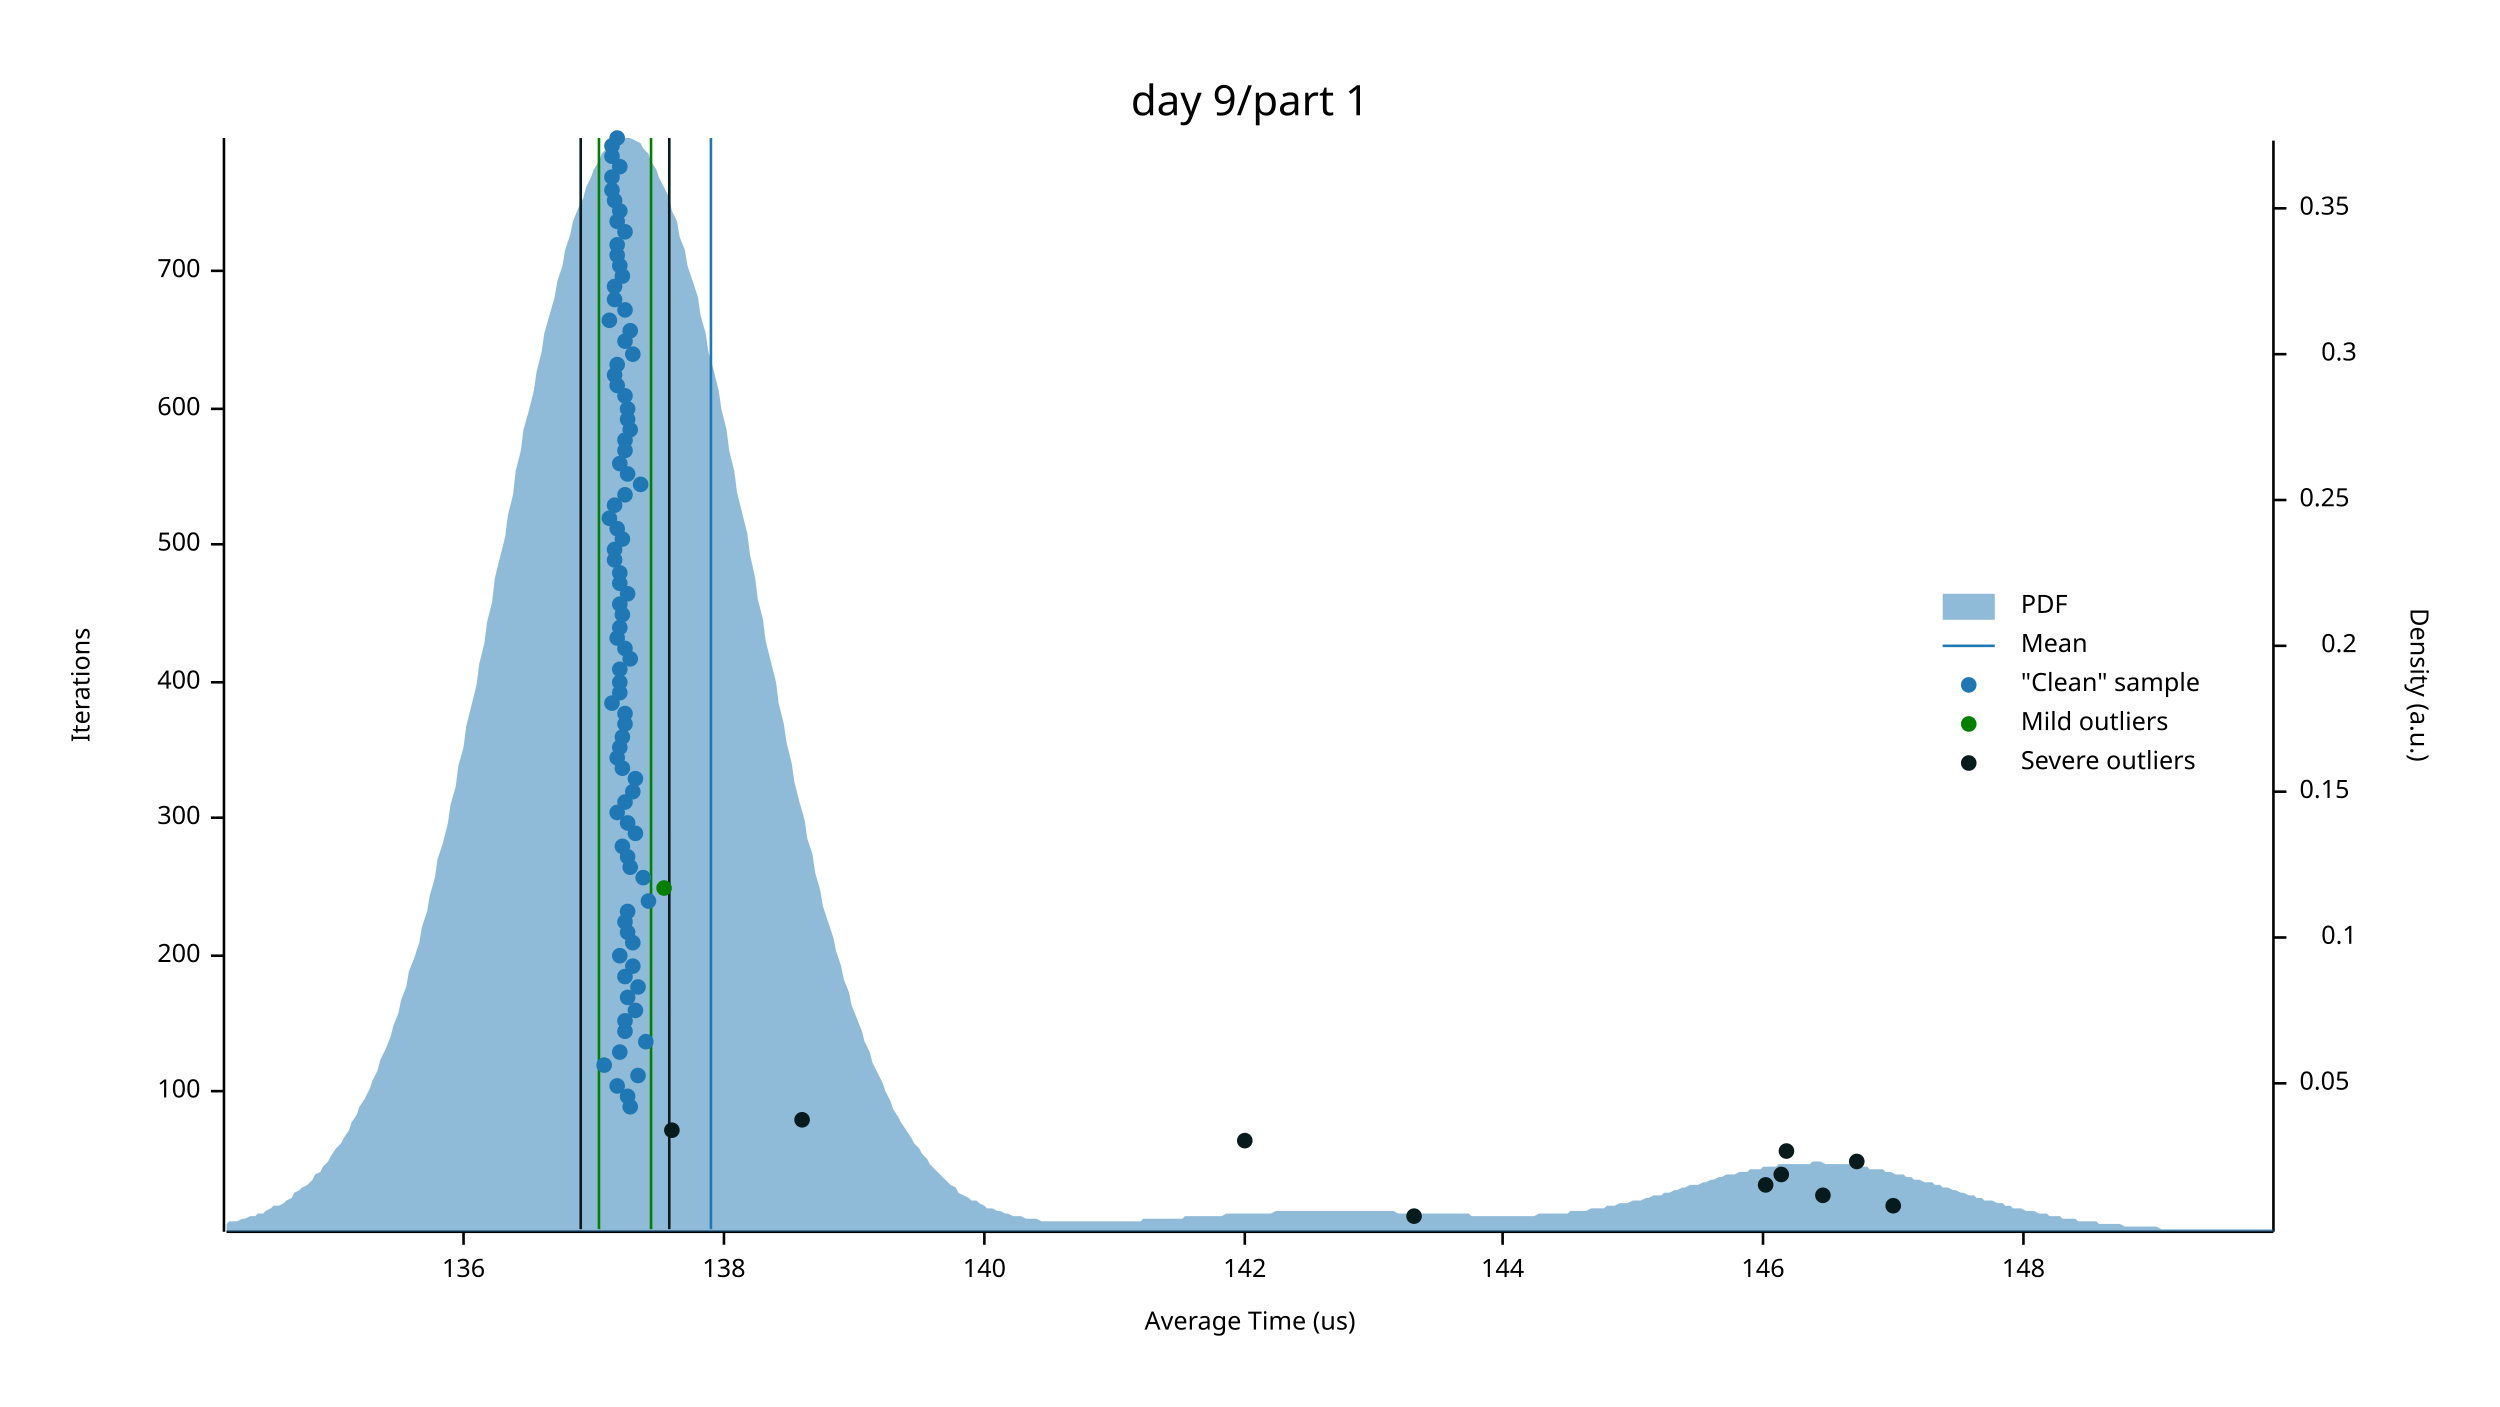
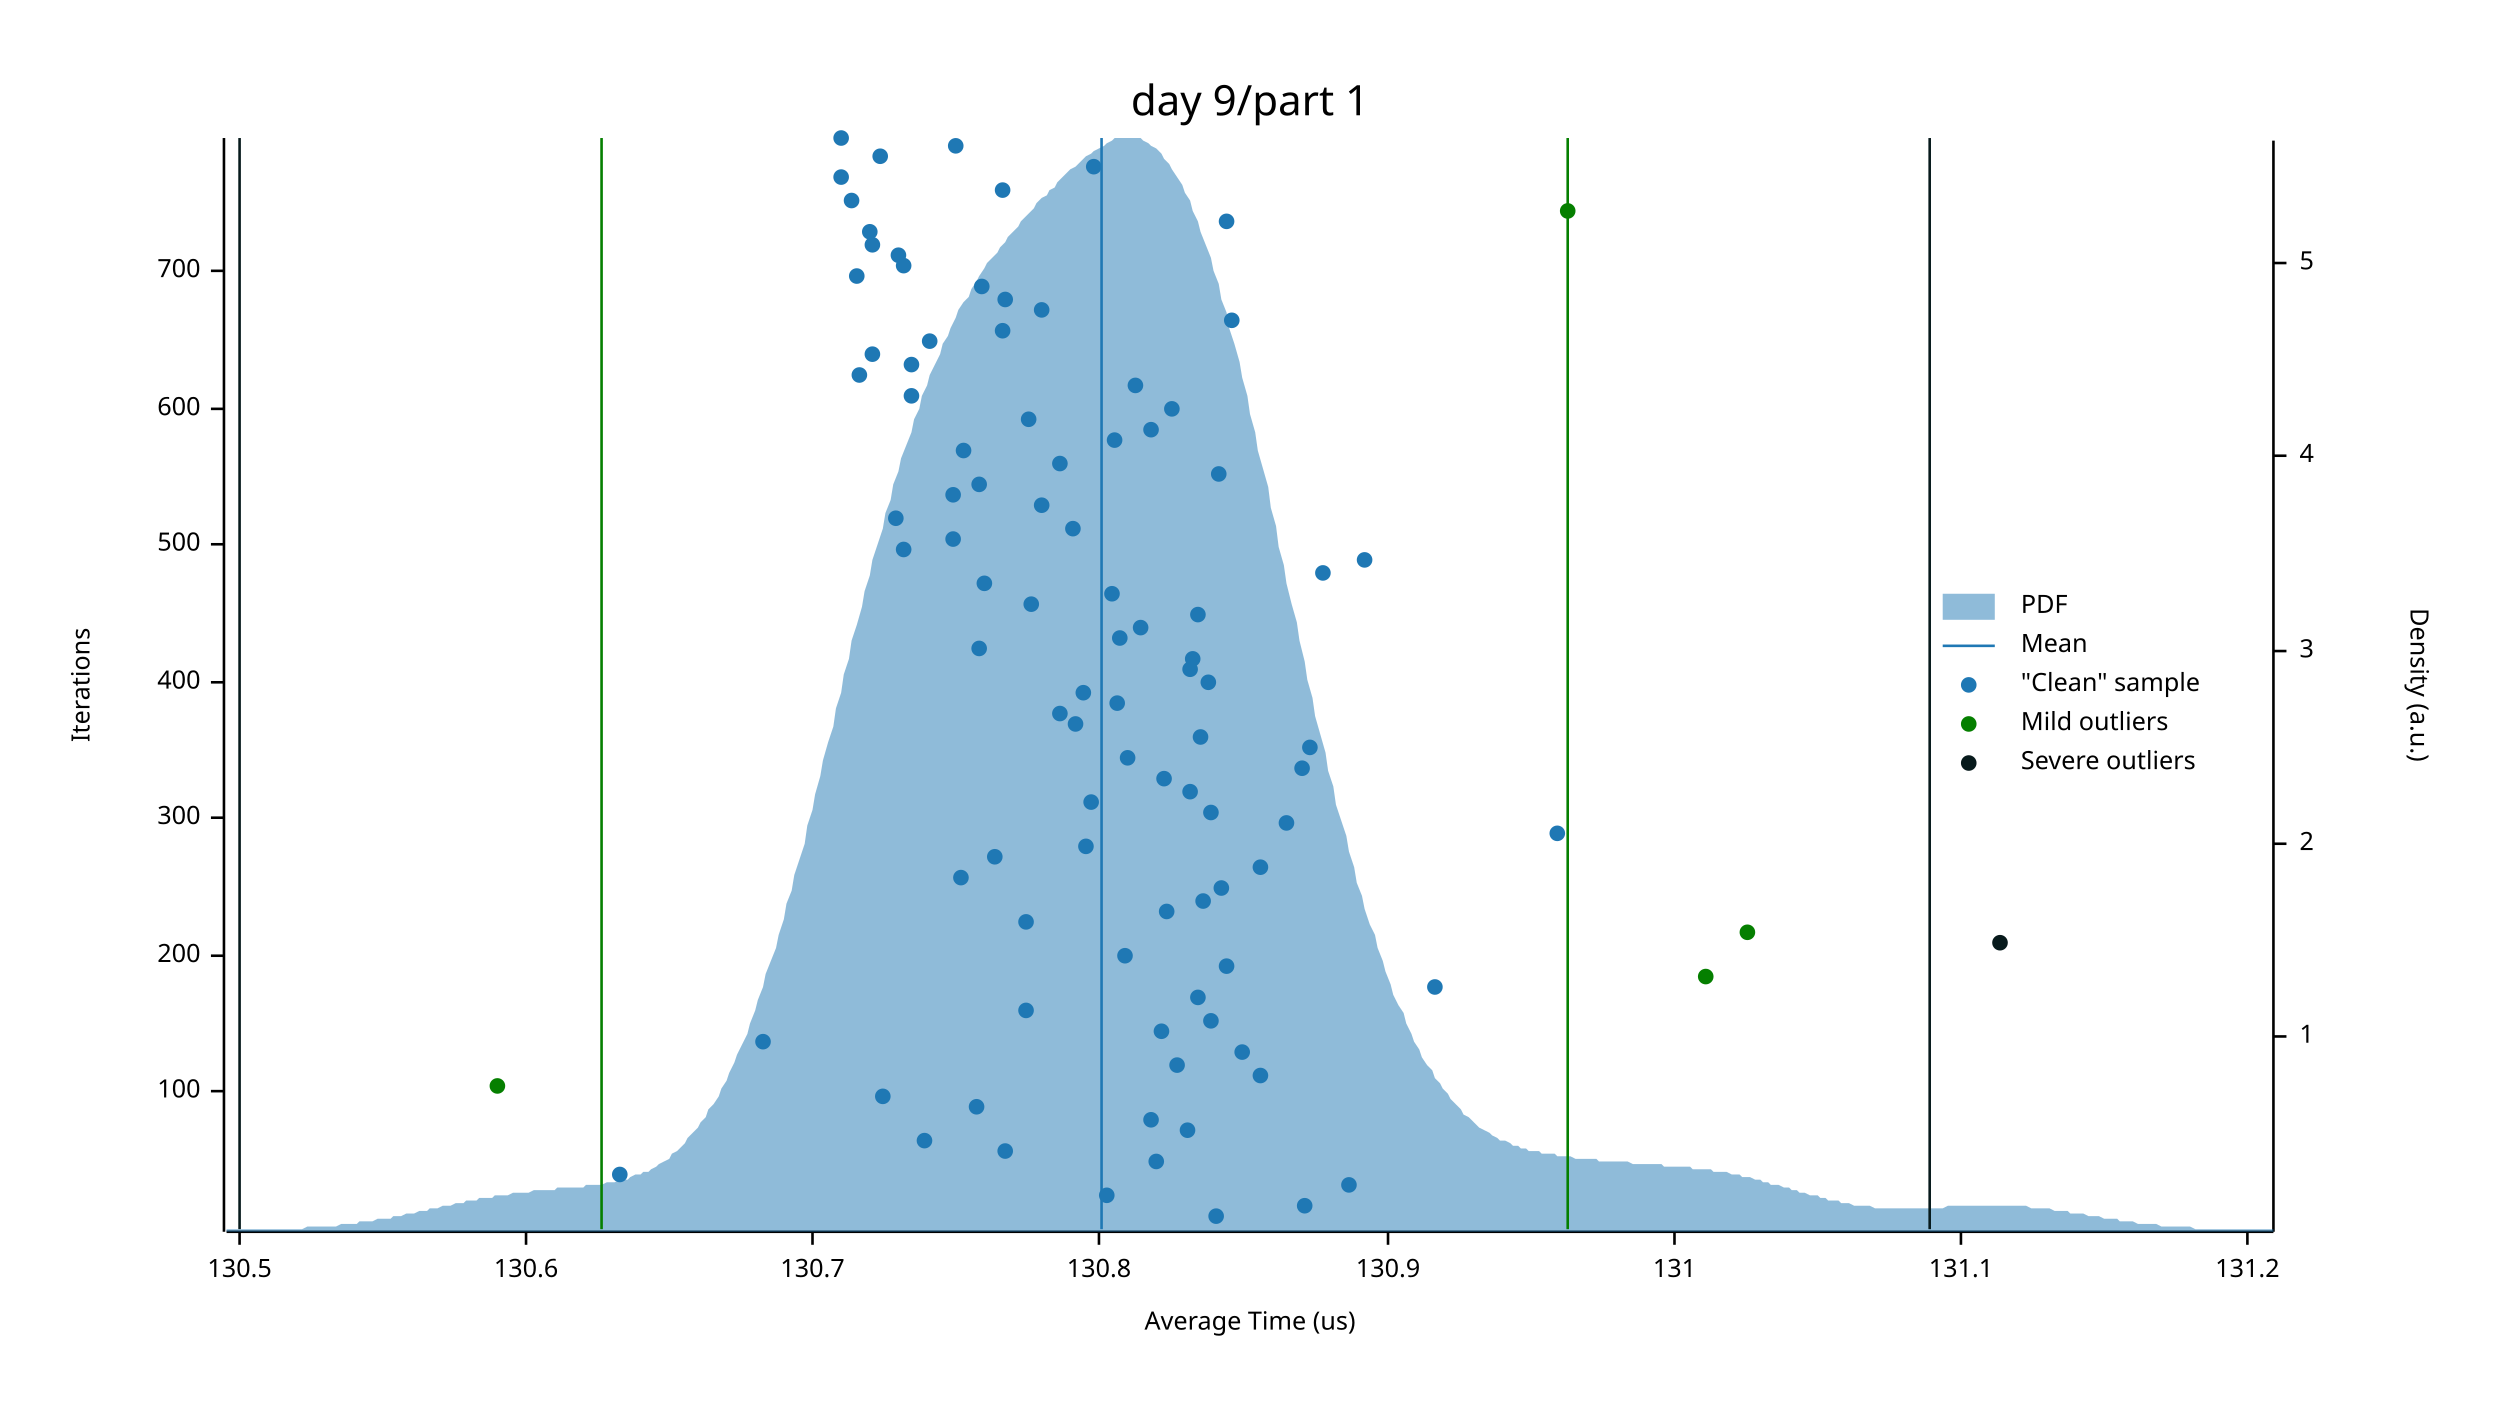
<svg xmlns="http://www.w3.org/2000/svg" width="960" height="540" viewBox="0 0 960 540">
  <text x="480" y="32" dy="0.76em" text-anchor="middle" font-family="sans-serif" font-size="16.129" opacity="1" fill="#000000">
day 9/part 1
</text>
  <text x="27" y="263" dy="0.76em" text-anchor="middle" font-family="sans-serif" font-size="9.677" opacity="1" fill="#000000" transform="rotate(270, 27, 263)">
Iterations
</text>
  <text x="480" y="513" dy="-0.5ex" text-anchor="middle" font-family="sans-serif" font-size="9.677" opacity="1" fill="#000000">
Average Time (us)
</text>
  <polyline fill="none" opacity="1" stroke="#000000" stroke-width="1" points="86,53 86,473 " />
  <text x="77" y="419" dy="0.5ex" text-anchor="end" font-family="sans-serif" font-size="9.677" opacity="1" fill="#000000">
100
</text>
  <polyline fill="none" opacity="1" stroke="#000000" stroke-width="1" points="81,419 86,419 " />
  <text x="77" y="367" dy="0.5ex" text-anchor="end" font-family="sans-serif" font-size="9.677" opacity="1" fill="#000000">
200
</text>
  <polyline fill="none" opacity="1" stroke="#000000" stroke-width="1" points="81,367 86,367 " />
  <text x="77" y="314" dy="0.5ex" text-anchor="end" font-family="sans-serif" font-size="9.677" opacity="1" fill="#000000">
300
</text>
  <polyline fill="none" opacity="1" stroke="#000000" stroke-width="1" points="81,314 86,314 " />
  <text x="77" y="262" dy="0.5ex" text-anchor="end" font-family="sans-serif" font-size="9.677" opacity="1" fill="#000000">
400
</text>
  <polyline fill="none" opacity="1" stroke="#000000" stroke-width="1" points="81,262 86,262 " />
  <text x="77" y="209" dy="0.5ex" text-anchor="end" font-family="sans-serif" font-size="9.677" opacity="1" fill="#000000">
500
</text>
  <polyline fill="none" opacity="1" stroke="#000000" stroke-width="1" points="81,209 86,209 " />
  <text x="77" y="157" dy="0.5ex" text-anchor="end" font-family="sans-serif" font-size="9.677" opacity="1" fill="#000000">
600
</text>
  <polyline fill="none" opacity="1" stroke="#000000" stroke-width="1" points="81,157 86,157 " />
  <text x="77" y="104" dy="0.5ex" text-anchor="end" font-family="sans-serif" font-size="9.677" opacity="1" fill="#000000">
700
</text>
  <polyline fill="none" opacity="1" stroke="#000000" stroke-width="1" points="81,104 86,104 " />
  <polyline fill="none" opacity="1" stroke="#000000" stroke-width="1" points="87,473 873,473 " />
-   <text x="178" y="483" dy="0.76em" text-anchor="middle" font-family="sans-serif" font-size="9.677" opacity="1" fill="#000000">
- 136
- </text>
-   <polyline fill="none" opacity="1" stroke="#000000" stroke-width="1" points="178,473 178,478 " />
-   <text x="278" y="483" dy="0.76em" text-anchor="middle" font-family="sans-serif" font-size="9.677" opacity="1" fill="#000000">
- 138
- </text>
-   <polyline fill="none" opacity="1" stroke="#000000" stroke-width="1" points="278,473 278,478 " />
-   <text x="378" y="483" dy="0.76em" text-anchor="middle" font-family="sans-serif" font-size="9.677" opacity="1" fill="#000000">
- 140
- </text>
-   <polyline fill="none" opacity="1" stroke="#000000" stroke-width="1" points="378,473 378,478 " />
-   <text x="478" y="483" dy="0.76em" text-anchor="middle" font-family="sans-serif" font-size="9.677" opacity="1" fill="#000000">
- 142
- </text>
-   <polyline fill="none" opacity="1" stroke="#000000" stroke-width="1" points="478,473 478,478 " />
-   <text x="577" y="483" dy="0.76em" text-anchor="middle" font-family="sans-serif" font-size="9.677" opacity="1" fill="#000000">
- 144
- </text>
-   <polyline fill="none" opacity="1" stroke="#000000" stroke-width="1" points="577,473 577,478 " />
-   <text x="677" y="483" dy="0.76em" text-anchor="middle" font-family="sans-serif" font-size="9.677" opacity="1" fill="#000000">
- 146
- </text>
-   <polyline fill="none" opacity="1" stroke="#000000" stroke-width="1" points="677,473 677,478 " />
-   <text x="777" y="483" dy="0.76em" text-anchor="middle" font-family="sans-serif" font-size="9.677" opacity="1" fill="#000000">
- 148
- </text>
-   <polyline fill="none" opacity="1" stroke="#000000" stroke-width="1" points="777,473 777,478 " />
+   <text x="92" y="483" dy="0.76em" text-anchor="middle" font-family="sans-serif" font-size="9.677" opacity="1" fill="#000000">
+ 130.5
+ </text>
+   <polyline fill="none" opacity="1" stroke="#000000" stroke-width="1" points="92,473 92,478 " />
+   <text x="202" y="483" dy="0.76em" text-anchor="middle" font-family="sans-serif" font-size="9.677" opacity="1" fill="#000000">
+ 130.6
+ </text>
+   <polyline fill="none" opacity="1" stroke="#000000" stroke-width="1" points="202,473 202,478 " />
+   <text x="312" y="483" dy="0.76em" text-anchor="middle" font-family="sans-serif" font-size="9.677" opacity="1" fill="#000000">
+ 130.7
+ </text>
+   <polyline fill="none" opacity="1" stroke="#000000" stroke-width="1" points="312,473 312,478 " />
+   <text x="422" y="483" dy="0.76em" text-anchor="middle" font-family="sans-serif" font-size="9.677" opacity="1" fill="#000000">
+ 130.8
+ </text>
+   <polyline fill="none" opacity="1" stroke="#000000" stroke-width="1" points="422,473 422,478 " />
+   <text x="533" y="483" dy="0.76em" text-anchor="middle" font-family="sans-serif" font-size="9.677" opacity="1" fill="#000000">
+ 130.9
+ </text>
+   <polyline fill="none" opacity="1" stroke="#000000" stroke-width="1" points="533,473 533,478 " />
+   <text x="643" y="483" dy="0.76em" text-anchor="middle" font-family="sans-serif" font-size="9.677" opacity="1" fill="#000000">
+ 131
+ </text>
+   <polyline fill="none" opacity="1" stroke="#000000" stroke-width="1" points="643,473 643,478 " />
+   <text x="753" y="483" dy="0.76em" text-anchor="middle" font-family="sans-serif" font-size="9.677" opacity="1" fill="#000000">
+ 131.1
+ </text>
+   <polyline fill="none" opacity="1" stroke="#000000" stroke-width="1" points="753,473 753,478 " />
+   <text x="863" y="483" dy="0.76em" text-anchor="middle" font-family="sans-serif" font-size="9.677" opacity="1" fill="#000000">
+ 131.2
+ </text>
+   <polyline fill="none" opacity="1" stroke="#000000" stroke-width="1" points="863,473 863,478 " />
  <text x="933" y="263" dy="0.76em" text-anchor="middle" font-family="sans-serif" font-size="9.677" opacity="1" fill="#000000" transform="rotate(90, 933, 263)">
Density (a.u.)
</text>
  <polyline fill="none" opacity="1" stroke="#000000" stroke-width="1" points="873,54 873,473 " />
-   <text x="883" y="416" dy="0.5ex" text-anchor="start" font-family="sans-serif" font-size="9.677" opacity="1" fill="#000000">
- 0.05
- </text>
-   <polyline fill="none" opacity="1" stroke="#000000" stroke-width="1" points="873,416 878,416 " />
-   <text x="905" y="360" dy="0.5ex" text-anchor="end" font-family="sans-serif" font-size="9.677" opacity="1" fill="#000000">
- 0.1
- </text>
-   <polyline fill="none" opacity="1" stroke="#000000" stroke-width="1" points="873,360 878,360 " />
-   <text x="883" y="304" dy="0.5ex" text-anchor="start" font-family="sans-serif" font-size="9.677" opacity="1" fill="#000000">
- 0.15
- </text>
-   <polyline fill="none" opacity="1" stroke="#000000" stroke-width="1" points="873,304 878,304 " />
-   <text x="905" y="248" dy="0.5ex" text-anchor="end" font-family="sans-serif" font-size="9.677" opacity="1" fill="#000000">
- 0.2
- </text>
-   <polyline fill="none" opacity="1" stroke="#000000" stroke-width="1" points="873,248 878,248 " />
-   <text x="883" y="192" dy="0.5ex" text-anchor="start" font-family="sans-serif" font-size="9.677" opacity="1" fill="#000000">
- 0.25
- </text>
-   <polyline fill="none" opacity="1" stroke="#000000" stroke-width="1" points="873,192 878,192 " />
-   <text x="905" y="136" dy="0.5ex" text-anchor="end" font-family="sans-serif" font-size="9.677" opacity="1" fill="#000000">
- 0.3
- </text>
-   <polyline fill="none" opacity="1" stroke="#000000" stroke-width="1" points="873,136 878,136 " />
-   <text x="883" y="80" dy="0.5ex" text-anchor="start" font-family="sans-serif" font-size="9.677" opacity="1" fill="#000000">
- 0.35
- </text>
-   <polyline fill="none" opacity="1" stroke="#000000" stroke-width="1" points="873,80 878,80 " />
-   <polygon opacity="0.5" fill="#1F78B4" points="87,470 88,469 90,469 91,469 93,468 94,468 96,467 98,467 99,466 101,466 102,465 104,464 105,463 107,463 109,462 110,461 112,460 113,458 115,457 116,456 118,455 120,453 121,451 123,450 124,448 126,446 127,444 129,441 131,439 132,437 134,434 135,431 137,428 138,425 140,422 142,418 143,415 145,411 146,407 148,403 150,398 151,394 153,389 154,384 156,379 157,373 159,368 161,362 162,356 164,350 165,344 167,337 168,330 170,324 172,316 173,309 175,302 176,294 178,287 179,279 181,271 183,263 184,255 186,247 187,239 189,231 190,222 192,214 194,206 195,198 197,190 198,181 200,173 201,165 203,158 205,150 206,143 208,135 209,128 211,121 213,114 214,108 216,102 217,96 219,90 220,85 222,80 224,76 225,72 227,68 228,65 230,62 231,59 233,57 235,55 236,54 238,53 239,53 241,53 242,53 244,54 246,55 247,57 249,59 250,62 252,65 253,68 255,72 257,76 258,81 260,85 261,91 263,96 264,102 266,108 268,114 269,121 271,128 272,135 274,142 276,150 277,157 279,165 280,173 282,181 283,189 285,197 287,205 288,213 290,222 291,230 293,238 294,246 296,254 298,262 299,270 301,278 302,285 304,293 305,300 307,308 309,315 310,322 312,328 313,335 315,342 316,348 318,354 320,360 321,365 323,371 324,376 326,381 327,386 329,391 331,396 332,400 334,404 335,408 337,412 339,416 340,419 342,423 343,426 345,429 346,431 348,434 350,437 351,439 353,441 354,443 356,445 357,447 359,449 361,451 362,452 364,454 365,455 367,456 368,458 370,459 372,460 373,461 375,461 376,462 378,463 379,464 381,464 383,465 384,465 386,466 387,466 389,467 391,467 392,467 394,468 395,468 397,468 398,468 400,469 402,469 403,469 405,469 406,469 408,469 409,469 411,469 413,469 414,469 416,469 417,469 419,469 420,469 422,469 424,469 425,469 427,469 428,469 430,469 431,469 433,469 435,469 436,469 438,469 439,468 441,468 442,468 444,468 446,468 447,468 449,468 450,468 452,468 454,468 455,467 457,467 458,467 460,467 461,467 463,467 465,467 466,467 468,467 469,467 471,466 472,466 474,466 476,466 477,466 479,466 480,466 482,466 483,466 485,466 487,466 488,466 490,465 491,465 493,465 494,465 496,465 498,465 499,465 501,465 502,465 504,465 505,465 507,465 509,465 510,465 512,465 513,465 515,465 517,465 518,465 520,465 521,465 523,465 524,465 526,465 528,465 529,465 531,465 532,465 534,465 535,465 537,466 539,466 540,466 542,466 543,466 545,466 546,466 548,466 550,466 551,466 553,466 554,466 556,466 557,466 559,466 561,466 562,466 564,466 565,467 567,467 568,467 570,467 572,467 573,467 575,467 576,467 578,467 580,467 581,467 583,467 584,467 586,467 587,467 589,467 591,466 592,466 594,466 595,466 597,466 598,466 600,466 602,466 603,465 605,465 606,465 608,465 609,465 611,464 613,464 614,464 616,464 617,463 619,463 620,463 622,462 624,462 625,462 627,461 628,461 630,461 632,460 633,460 635,459 636,459 638,459 639,458 641,458 643,457 644,457 646,456 647,456 649,455 650,455 652,455 654,454 655,454 657,453 658,453 660,452 661,452 663,451 665,451 666,451 668,450 669,450 671,450 672,449 674,449 676,449 677,448 679,448 680,448 682,448 683,447 685,447 687,447 688,447 690,447 691,447 693,447 695,447 696,446 698,446 699,446 701,447 702,447 704,447 706,447 707,447 709,447 710,447 712,447 713,448 715,448 717,448 718,449 720,449 721,449 723,449 724,450 726,450 728,451 729,451 731,451 732,452 734,452 735,453 737,453 739,454 740,454 742,454 743,455 745,455 746,456 748,456 750,457 751,457 753,458 754,458 756,459 758,459 759,460 761,460 762,461 764,461 765,461 767,462 769,462 770,463 772,463 773,464 775,464 776,464 778,465 780,465 781,465 783,466 784,466 786,466 787,467 789,467 791,467 792,468 794,468 795,468 797,468 798,469 800,469 802,469 803,469 805,469 806,470 808,470 809,470 811,470 813,470 814,470 816,471 817,471 819,471 821,471 822,471 824,471 825,471 827,471 828,471 830,472 832,472 833,472 835,472 836,472 838,472 839,472 841,472 843,472 844,472 846,472 847,472 849,472 850,472 852,472 854,472 855,472 857,472 858,472 860,472 861,472 863,472 865,472 866,472 868,472 869,472 871,472 873,472 873,473 87,473 " />
-   <polyline fill="none" opacity="1" stroke="#1F78B4" stroke-width="1" points="273,472 273,53 " />
-   <polyline fill="none" opacity="1" stroke="#057F00" stroke-width="1" points="230,472 230,53 " />
-   <polyline fill="none" opacity="1" stroke="#057F00" stroke-width="1" points="250,472 250,53 " />
-   <polyline fill="none" opacity="1" stroke="#071A1C" stroke-width="1" points="223,472 223,53 " />
-   <polyline fill="none" opacity="1" stroke="#071A1C" stroke-width="1" points="257,472 257,53 " />
-   <circle cx="242" cy="425" r="3" opacity="1" fill="#1F78B4" stroke="none" stroke-width="1" />
-   <circle cx="241" cy="421" r="3" opacity="1" fill="#1F78B4" stroke="none" stroke-width="1" />
-   <circle cx="237" cy="417" r="3" opacity="1" fill="#1F78B4" stroke="none" stroke-width="1" />
-   <circle cx="245" cy="413" r="3" opacity="1" fill="#1F78B4" stroke="none" stroke-width="1" />
-   <circle cx="232" cy="409" r="3" opacity="1" fill="#1F78B4" stroke="none" stroke-width="1" />
-   <circle cx="238" cy="404" r="3" opacity="1" fill="#1F78B4" stroke="none" stroke-width="1" />
-   <circle cx="248" cy="400" r="3" opacity="1" fill="#1F78B4" stroke="none" stroke-width="1" />
-   <circle cx="240" cy="396" r="3" opacity="1" fill="#1F78B4" stroke="none" stroke-width="1" />
-   <circle cx="240" cy="392" r="3" opacity="1" fill="#1F78B4" stroke="none" stroke-width="1" />
-   <circle cx="244" cy="388" r="3" opacity="1" fill="#1F78B4" stroke="none" stroke-width="1" />
-   <circle cx="241" cy="383" r="3" opacity="1" fill="#1F78B4" stroke="none" stroke-width="1" />
-   <circle cx="245" cy="379" r="3" opacity="1" fill="#1F78B4" stroke="none" stroke-width="1" />
-   <circle cx="240" cy="375" r="3" opacity="1" fill="#1F78B4" stroke="none" stroke-width="1" />
-   <circle cx="243" cy="371" r="3" opacity="1" fill="#1F78B4" stroke="none" stroke-width="1" />
-   <circle cx="238" cy="367" r="3" opacity="1" fill="#1F78B4" stroke="none" stroke-width="1" />
-   <circle cx="243" cy="362" r="3" opacity="1" fill="#1F78B4" stroke="none" stroke-width="1" />
-   <circle cx="241" cy="358" r="3" opacity="1" fill="#1F78B4" stroke="none" stroke-width="1" />
-   <circle cx="240" cy="354" r="3" opacity="1" fill="#1F78B4" stroke="none" stroke-width="1" />
-   <circle cx="241" cy="350" r="3" opacity="1" fill="#1F78B4" stroke="none" stroke-width="1" />
-   <circle cx="249" cy="346" r="3" opacity="1" fill="#1F78B4" stroke="none" stroke-width="1" />
-   <circle cx="247" cy="337" r="3" opacity="1" fill="#1F78B4" stroke="none" stroke-width="1" />
-   <circle cx="242" cy="333" r="3" opacity="1" fill="#1F78B4" stroke="none" stroke-width="1" />
-   <circle cx="241" cy="329" r="3" opacity="1" fill="#1F78B4" stroke="none" stroke-width="1" />
-   <circle cx="239" cy="325" r="3" opacity="1" fill="#1F78B4" stroke="none" stroke-width="1" />
-   <circle cx="244" cy="320" r="3" opacity="1" fill="#1F78B4" stroke="none" stroke-width="1" />
-   <circle cx="241" cy="316" r="3" opacity="1" fill="#1F78B4" stroke="none" stroke-width="1" />
-   <circle cx="237" cy="312" r="3" opacity="1" fill="#1F78B4" stroke="none" stroke-width="1" />
-   <circle cx="240" cy="308" r="3" opacity="1" fill="#1F78B4" stroke="none" stroke-width="1" />
-   <circle cx="243" cy="304" r="3" opacity="1" fill="#1F78B4" stroke="none" stroke-width="1" />
-   <circle cx="244" cy="299" r="3" opacity="1" fill="#1F78B4" stroke="none" stroke-width="1" />
-   <circle cx="239" cy="295" r="3" opacity="1" fill="#1F78B4" stroke="none" stroke-width="1" />
-   <circle cx="237" cy="291" r="3" opacity="1" fill="#1F78B4" stroke="none" stroke-width="1" />
-   <circle cx="238" cy="287" r="3" opacity="1" fill="#1F78B4" stroke="none" stroke-width="1" />
-   <circle cx="239" cy="283" r="3" opacity="1" fill="#1F78B4" stroke="none" stroke-width="1" />
-   <circle cx="240" cy="278" r="3" opacity="1" fill="#1F78B4" stroke="none" stroke-width="1" />
-   <circle cx="240" cy="274" r="3" opacity="1" fill="#1F78B4" stroke="none" stroke-width="1" />
-   <circle cx="235" cy="270" r="3" opacity="1" fill="#1F78B4" stroke="none" stroke-width="1" />
-   <circle cx="238" cy="266" r="3" opacity="1" fill="#1F78B4" stroke="none" stroke-width="1" />
-   <circle cx="238" cy="262" r="3" opacity="1" fill="#1F78B4" stroke="none" stroke-width="1" />
-   <circle cx="238" cy="257" r="3" opacity="1" fill="#1F78B4" stroke="none" stroke-width="1" />
-   <circle cx="242" cy="253" r="3" opacity="1" fill="#1F78B4" stroke="none" stroke-width="1" />
-   <circle cx="240" cy="249" r="3" opacity="1" fill="#1F78B4" stroke="none" stroke-width="1" />
-   <circle cx="237" cy="245" r="3" opacity="1" fill="#1F78B4" stroke="none" stroke-width="1" />
-   <circle cx="238" cy="241" r="3" opacity="1" fill="#1F78B4" stroke="none" stroke-width="1" />
-   <circle cx="239" cy="236" r="3" opacity="1" fill="#1F78B4" stroke="none" stroke-width="1" />
-   <circle cx="238" cy="232" r="3" opacity="1" fill="#1F78B4" stroke="none" stroke-width="1" />
-   <circle cx="241" cy="228" r="3" opacity="1" fill="#1F78B4" stroke="none" stroke-width="1" />
-   <circle cx="238" cy="224" r="3" opacity="1" fill="#1F78B4" stroke="none" stroke-width="1" />
-   <circle cx="238" cy="220" r="3" opacity="1" fill="#1F78B4" stroke="none" stroke-width="1" />
-   <circle cx="236" cy="215" r="3" opacity="1" fill="#1F78B4" stroke="none" stroke-width="1" />
-   <circle cx="236" cy="211" r="3" opacity="1" fill="#1F78B4" stroke="none" stroke-width="1" />
-   <circle cx="239" cy="207" r="3" opacity="1" fill="#1F78B4" stroke="none" stroke-width="1" />
-   <circle cx="237" cy="203" r="3" opacity="1" fill="#1F78B4" stroke="none" stroke-width="1" />
-   <circle cx="234" cy="199" r="3" opacity="1" fill="#1F78B4" stroke="none" stroke-width="1" />
-   <circle cx="236" cy="194" r="3" opacity="1" fill="#1F78B4" stroke="none" stroke-width="1" />
-   <circle cx="240" cy="190" r="3" opacity="1" fill="#1F78B4" stroke="none" stroke-width="1" />
-   <circle cx="246" cy="186" r="3" opacity="1" fill="#1F78B4" stroke="none" stroke-width="1" />
-   <circle cx="241" cy="182" r="3" opacity="1" fill="#1F78B4" stroke="none" stroke-width="1" />
-   <circle cx="238" cy="178" r="3" opacity="1" fill="#1F78B4" stroke="none" stroke-width="1" />
-   <circle cx="240" cy="173" r="3" opacity="1" fill="#1F78B4" stroke="none" stroke-width="1" />
-   <circle cx="240" cy="169" r="3" opacity="1" fill="#1F78B4" stroke="none" stroke-width="1" />
-   <circle cx="242" cy="165" r="3" opacity="1" fill="#1F78B4" stroke="none" stroke-width="1" />
-   <circle cx="241" cy="161" r="3" opacity="1" fill="#1F78B4" stroke="none" stroke-width="1" />
-   <circle cx="241" cy="157" r="3" opacity="1" fill="#1F78B4" stroke="none" stroke-width="1" />
-   <circle cx="240" cy="152" r="3" opacity="1" fill="#1F78B4" stroke="none" stroke-width="1" />
-   <circle cx="237" cy="148" r="3" opacity="1" fill="#1F78B4" stroke="none" stroke-width="1" />
-   <circle cx="236" cy="144" r="3" opacity="1" fill="#1F78B4" stroke="none" stroke-width="1" />
-   <circle cx="237" cy="140" r="3" opacity="1" fill="#1F78B4" stroke="none" stroke-width="1" />
-   <circle cx="243" cy="136" r="3" opacity="1" fill="#1F78B4" stroke="none" stroke-width="1" />
-   <circle cx="240" cy="131" r="3" opacity="1" fill="#1F78B4" stroke="none" stroke-width="1" />
-   <circle cx="242" cy="127" r="3" opacity="1" fill="#1F78B4" stroke="none" stroke-width="1" />
-   <circle cx="234" cy="123" r="3" opacity="1" fill="#1F78B4" stroke="none" stroke-width="1" />
-   <circle cx="240" cy="119" r="3" opacity="1" fill="#1F78B4" stroke="none" stroke-width="1" />
-   <circle cx="236" cy="115" r="3" opacity="1" fill="#1F78B4" stroke="none" stroke-width="1" />
-   <circle cx="236" cy="110" r="3" opacity="1" fill="#1F78B4" stroke="none" stroke-width="1" />
-   <circle cx="239" cy="106" r="3" opacity="1" fill="#1F78B4" stroke="none" stroke-width="1" />
-   <circle cx="238" cy="102" r="3" opacity="1" fill="#1F78B4" stroke="none" stroke-width="1" />
-   <circle cx="237" cy="98" r="3" opacity="1" fill="#1F78B4" stroke="none" stroke-width="1" />
-   <circle cx="237" cy="94" r="3" opacity="1" fill="#1F78B4" stroke="none" stroke-width="1" />
-   <circle cx="240" cy="89" r="3" opacity="1" fill="#1F78B4" stroke="none" stroke-width="1" />
-   <circle cx="237" cy="85" r="3" opacity="1" fill="#1F78B4" stroke="none" stroke-width="1" />
-   <circle cx="238" cy="81" r="3" opacity="1" fill="#1F78B4" stroke="none" stroke-width="1" />
-   <circle cx="236" cy="77" r="3" opacity="1" fill="#1F78B4" stroke="none" stroke-width="1" />
-   <circle cx="235" cy="73" r="3" opacity="1" fill="#1F78B4" stroke="none" stroke-width="1" />
-   <circle cx="235" cy="68" r="3" opacity="1" fill="#1F78B4" stroke="none" stroke-width="1" />
-   <circle cx="238" cy="64" r="3" opacity="1" fill="#1F78B4" stroke="none" stroke-width="1" />
-   <circle cx="235" cy="60" r="3" opacity="1" fill="#1F78B4" stroke="none" stroke-width="1" />
-   <circle cx="235" cy="56" r="3" opacity="1" fill="#1F78B4" stroke="none" stroke-width="1" />
-   <circle cx="237" cy="53" r="3" opacity="1" fill="#1F78B4" stroke="none" stroke-width="1" />
-   <circle cx="255" cy="341" r="3" opacity="1" fill="#057F00" stroke="none" stroke-width="1" />
-   <circle cx="543" cy="467" r="3" opacity="1" fill="#071A1C" stroke="none" stroke-width="1" />
-   <circle cx="727" cy="463" r="3" opacity="1" fill="#071A1C" stroke="none" stroke-width="1" />
-   <circle cx="700" cy="459" r="3" opacity="1" fill="#071A1C" stroke="none" stroke-width="1" />
-   <circle cx="678" cy="455" r="3" opacity="1" fill="#071A1C" stroke="none" stroke-width="1" />
-   <circle cx="684" cy="451" r="3" opacity="1" fill="#071A1C" stroke="none" stroke-width="1" />
-   <circle cx="713" cy="446" r="3" opacity="1" fill="#071A1C" stroke="none" stroke-width="1" />
-   <circle cx="686" cy="442" r="3" opacity="1" fill="#071A1C" stroke="none" stroke-width="1" />
-   <circle cx="478" cy="438" r="3" opacity="1" fill="#071A1C" stroke="none" stroke-width="1" />
-   <circle cx="258" cy="434" r="3" opacity="1" fill="#071A1C" stroke="none" stroke-width="1" />
-   <circle cx="308" cy="430" r="3" opacity="1" fill="#071A1C" stroke="none" stroke-width="1" />
+   <text x="883" y="398" dy="0.5ex" text-anchor="start" font-family="sans-serif" font-size="9.677" opacity="1" fill="#000000">
+ 1
+ </text>
+   <polyline fill="none" opacity="1" stroke="#000000" stroke-width="1" points="873,398 878,398 " />
+   <text x="883" y="324" dy="0.5ex" text-anchor="start" font-family="sans-serif" font-size="9.677" opacity="1" fill="#000000">
+ 2
+ </text>
+   <polyline fill="none" opacity="1" stroke="#000000" stroke-width="1" points="873,324 878,324 " />
+   <text x="883" y="250" dy="0.5ex" text-anchor="start" font-family="sans-serif" font-size="9.677" opacity="1" fill="#000000">
+ 3
+ </text>
+   <polyline fill="none" opacity="1" stroke="#000000" stroke-width="1" points="873,250 878,250 " />
+   <text x="883" y="175" dy="0.5ex" text-anchor="start" font-family="sans-serif" font-size="9.677" opacity="1" fill="#000000">
+ 4
+ </text>
+   <polyline fill="none" opacity="1" stroke="#000000" stroke-width="1" points="873,175 878,175 " />
+   <text x="883" y="101" dy="0.5ex" text-anchor="start" font-family="sans-serif" font-size="9.677" opacity="1" fill="#000000">
+ 5
+ </text>
+   <polyline fill="none" opacity="1" stroke="#000000" stroke-width="1" points="873,101 878,101 " />
+   <polygon opacity="0.5" fill="#1F78B4" points="87,472 88,472 90,472 91,472 93,472 94,472 96,472 98,472 99,472 101,472 102,472 104,472 105,472 107,472 109,472 110,472 112,472 113,472 115,472 116,472 118,471 120,471 121,471 123,471 124,471 126,471 127,471 129,471 131,470 132,470 134,470 135,470 137,470 138,469 140,469 142,469 143,469 145,468 146,468 148,468 150,468 151,467 153,467 154,467 156,466 157,466 159,466 161,465 162,465 164,465 165,464 167,464 168,464 170,463 172,463 173,463 175,462 176,462 178,462 179,461 181,461 183,461 184,460 186,460 187,460 189,460 190,459 192,459 194,459 195,459 197,458 198,458 200,458 201,458 203,458 205,457 206,457 208,457 209,457 211,457 213,457 214,456 216,456 217,456 219,456 220,456 222,456 224,456 225,455 227,455 228,455 230,455 231,455 233,454 235,454 236,454 238,453 239,453 241,453 242,452 244,451 246,451 247,450 249,450 250,449 252,448 253,447 255,446 257,445 258,443 260,442 261,441 263,439 264,437 266,435 268,433 269,431 271,429 272,426 274,424 276,421 277,418 279,415 280,412 282,408 283,405 285,401 287,397 288,393 290,388 291,384 293,379 294,374 296,369 298,364 299,359 301,353 302,347 304,342 305,336 307,330 309,324 310,317 312,311 313,305 315,298 316,292 318,285 320,279 321,272 323,266 324,259 326,253 327,246 329,240 331,233 332,227 334,221 335,215 337,209 339,203 340,197 342,192 343,186 345,181 346,176 348,171 350,166 351,161 353,157 354,152 356,148 357,144 359,140 361,136 362,132 364,129 365,126 367,122 368,119 370,116 372,114 373,111 375,108 376,106 378,103 379,101 381,99 383,97 384,95 386,93 387,91 389,89 391,87 392,85 394,83 395,82 397,80 398,78 400,76 402,75 403,73 405,72 406,70 408,68 409,67 411,65 413,64 414,63 416,61 417,60 419,59 420,58 422,57 424,56 425,55 427,54 428,53 430,53 431,53 433,53 435,53 436,53 438,53 439,54 441,55 442,56 444,57 446,59 447,61 449,63 450,65 452,68 454,71 455,74 457,77 458,81 460,85 461,89 463,94 465,99 466,104 468,109 469,115 471,120 472,126 474,132 476,139 477,145 479,152 480,159 482,166 483,173 485,180 487,187 488,195 490,202 491,210 493,217 494,224 496,232 498,239 499,246 501,254 502,261 504,268 505,275 507,282 509,289 510,296 512,302 513,309 515,315 517,321 518,327 520,333 521,339 523,344 524,349 526,355 528,359 529,364 531,369 532,373 534,378 535,382 537,386 539,389 540,393 542,397 543,400 545,403 546,406 548,409 550,411 551,414 553,416 554,418 556,420 557,422 559,424 561,426 562,428 564,429 565,430 567,432 568,433 570,434 572,435 573,436 575,437 576,438 578,438 580,439 581,440 583,440 584,441 586,441 587,442 589,442 591,442 592,443 594,443 595,443 597,443 598,444 600,444 602,444 603,444 605,445 606,445 608,445 609,445 611,445 613,445 614,446 616,446 617,446 619,446 620,446 622,446 624,446 625,446 627,447 628,447 630,447 632,447 633,447 635,447 636,447 638,447 639,448 641,448 643,448 644,448 646,448 647,448 649,448 650,449 652,449 654,449 655,449 657,449 658,450 660,450 661,450 663,450 665,451 666,451 668,451 669,452 671,452 672,452 674,453 676,453 677,454 679,454 680,455 682,455 683,455 685,456 687,456 688,457 690,457 691,458 693,458 695,459 696,459 698,459 699,460 701,460 702,461 704,461 706,461 707,462 709,462 710,462 712,463 713,463 715,463 717,463 718,463 720,464 721,464 723,464 724,464 726,464 728,464 729,464 731,464 732,464 734,464 735,464 737,464 739,464 740,464 742,464 743,464 745,464 746,464 748,463 750,463 751,463 753,463 754,463 756,463 758,463 759,463 761,463 762,463 764,463 765,463 767,463 769,463 770,463 772,463 773,463 775,463 776,463 778,463 780,464 781,464 783,464 784,464 786,464 787,464 789,465 791,465 792,465 794,465 795,466 797,466 798,466 800,466 802,467 803,467 805,467 806,467 808,468 809,468 811,468 813,468 814,469 816,469 817,469 819,469 821,470 822,470 824,470 825,470 827,470 828,470 830,471 832,471 833,471 835,471 836,471 838,471 839,471 841,471 843,472 844,472 846,472 847,472 849,472 850,472 852,472 854,472 855,472 857,472 858,472 860,472 861,472 863,472 865,472 866,472 868,472 869,472 871,472 873,472 873,473 87,473 " />
+   <polyline fill="none" opacity="1" stroke="#1F78B4" stroke-width="1" points="423,472 423,53 " />
+   <polyline fill="none" opacity="1" stroke="#057F00" stroke-width="1" points="231,472 231,53 " />
+   <polyline fill="none" opacity="1" stroke="#057F00" stroke-width="1" points="602,472 602,53 " />
+   <polyline fill="none" opacity="1" stroke="#071A1C" stroke-width="1" points="92,472 92,53 " />
+   <polyline fill="none" opacity="1" stroke="#071A1C" stroke-width="1" points="741,472 741,53 " />
+   <circle cx="467" cy="467" r="3" opacity="1" fill="#1F78B4" stroke="none" stroke-width="1" />
+   <circle cx="501" cy="463" r="3" opacity="1" fill="#1F78B4" stroke="none" stroke-width="1" />
+   <circle cx="425" cy="459" r="3" opacity="1" fill="#1F78B4" stroke="none" stroke-width="1" />
+   <circle cx="518" cy="455" r="3" opacity="1" fill="#1F78B4" stroke="none" stroke-width="1" />
+   <circle cx="238" cy="451" r="3" opacity="1" fill="#1F78B4" stroke="none" stroke-width="1" />
+   <circle cx="444" cy="446" r="3" opacity="1" fill="#1F78B4" stroke="none" stroke-width="1" />
+   <circle cx="386" cy="442" r="3" opacity="1" fill="#1F78B4" stroke="none" stroke-width="1" />
+   <circle cx="355" cy="438" r="3" opacity="1" fill="#1F78B4" stroke="none" stroke-width="1" />
+   <circle cx="456" cy="434" r="3" opacity="1" fill="#1F78B4" stroke="none" stroke-width="1" />
+   <circle cx="442" cy="430" r="3" opacity="1" fill="#1F78B4" stroke="none" stroke-width="1" />
+   <circle cx="375" cy="425" r="3" opacity="1" fill="#1F78B4" stroke="none" stroke-width="1" />
+   <circle cx="339" cy="421" r="3" opacity="1" fill="#1F78B4" stroke="none" stroke-width="1" />
+   <circle cx="484" cy="413" r="3" opacity="1" fill="#1F78B4" stroke="none" stroke-width="1" />
+   <circle cx="452" cy="409" r="3" opacity="1" fill="#1F78B4" stroke="none" stroke-width="1" />
+   <circle cx="477" cy="404" r="3" opacity="1" fill="#1F78B4" stroke="none" stroke-width="1" />
+   <circle cx="293" cy="400" r="3" opacity="1" fill="#1F78B4" stroke="none" stroke-width="1" />
+   <circle cx="446" cy="396" r="3" opacity="1" fill="#1F78B4" stroke="none" stroke-width="1" />
+   <circle cx="465" cy="392" r="3" opacity="1" fill="#1F78B4" stroke="none" stroke-width="1" />
+   <circle cx="394" cy="388" r="3" opacity="1" fill="#1F78B4" stroke="none" stroke-width="1" />
+   <circle cx="460" cy="383" r="3" opacity="1" fill="#1F78B4" stroke="none" stroke-width="1" />
+   <circle cx="551" cy="379" r="3" opacity="1" fill="#1F78B4" stroke="none" stroke-width="1" />
+   <circle cx="471" cy="371" r="3" opacity="1" fill="#1F78B4" stroke="none" stroke-width="1" />
+   <circle cx="432" cy="367" r="3" opacity="1" fill="#1F78B4" stroke="none" stroke-width="1" />
+   <circle cx="394" cy="354" r="3" opacity="1" fill="#1F78B4" stroke="none" stroke-width="1" />
+   <circle cx="448" cy="350" r="3" opacity="1" fill="#1F78B4" stroke="none" stroke-width="1" />
+   <circle cx="462" cy="346" r="3" opacity="1" fill="#1F78B4" stroke="none" stroke-width="1" />
+   <circle cx="469" cy="341" r="3" opacity="1" fill="#1F78B4" stroke="none" stroke-width="1" />
+   <circle cx="369" cy="337" r="3" opacity="1" fill="#1F78B4" stroke="none" stroke-width="1" />
+   <circle cx="484" cy="333" r="3" opacity="1" fill="#1F78B4" stroke="none" stroke-width="1" />
+   <circle cx="382" cy="329" r="3" opacity="1" fill="#1F78B4" stroke="none" stroke-width="1" />
+   <circle cx="417" cy="325" r="3" opacity="1" fill="#1F78B4" stroke="none" stroke-width="1" />
+   <circle cx="598" cy="320" r="3" opacity="1" fill="#1F78B4" stroke="none" stroke-width="1" />
+   <circle cx="494" cy="316" r="3" opacity="1" fill="#1F78B4" stroke="none" stroke-width="1" />
+   <circle cx="465" cy="312" r="3" opacity="1" fill="#1F78B4" stroke="none" stroke-width="1" />
+   <circle cx="419" cy="308" r="3" opacity="1" fill="#1F78B4" stroke="none" stroke-width="1" />
+   <circle cx="457" cy="304" r="3" opacity="1" fill="#1F78B4" stroke="none" stroke-width="1" />
+   <circle cx="447" cy="299" r="3" opacity="1" fill="#1F78B4" stroke="none" stroke-width="1" />
+   <circle cx="500" cy="295" r="3" opacity="1" fill="#1F78B4" stroke="none" stroke-width="1" />
+   <circle cx="433" cy="291" r="3" opacity="1" fill="#1F78B4" stroke="none" stroke-width="1" />
+   <circle cx="503" cy="287" r="3" opacity="1" fill="#1F78B4" stroke="none" stroke-width="1" />
+   <circle cx="461" cy="283" r="3" opacity="1" fill="#1F78B4" stroke="none" stroke-width="1" />
+   <circle cx="413" cy="278" r="3" opacity="1" fill="#1F78B4" stroke="none" stroke-width="1" />
+   <circle cx="407" cy="274" r="3" opacity="1" fill="#1F78B4" stroke="none" stroke-width="1" />
+   <circle cx="429" cy="270" r="3" opacity="1" fill="#1F78B4" stroke="none" stroke-width="1" />
+   <circle cx="416" cy="266" r="3" opacity="1" fill="#1F78B4" stroke="none" stroke-width="1" />
+   <circle cx="464" cy="262" r="3" opacity="1" fill="#1F78B4" stroke="none" stroke-width="1" />
+   <circle cx="457" cy="257" r="3" opacity="1" fill="#1F78B4" stroke="none" stroke-width="1" />
+   <circle cx="458" cy="253" r="3" opacity="1" fill="#1F78B4" stroke="none" stroke-width="1" />
+   <circle cx="376" cy="249" r="3" opacity="1" fill="#1F78B4" stroke="none" stroke-width="1" />
+   <circle cx="430" cy="245" r="3" opacity="1" fill="#1F78B4" stroke="none" stroke-width="1" />
+   <circle cx="438" cy="241" r="3" opacity="1" fill="#1F78B4" stroke="none" stroke-width="1" />
+   <circle cx="460" cy="236" r="3" opacity="1" fill="#1F78B4" stroke="none" stroke-width="1" />
+   <circle cx="396" cy="232" r="3" opacity="1" fill="#1F78B4" stroke="none" stroke-width="1" />
+   <circle cx="427" cy="228" r="3" opacity="1" fill="#1F78B4" stroke="none" stroke-width="1" />
+   <circle cx="378" cy="224" r="3" opacity="1" fill="#1F78B4" stroke="none" stroke-width="1" />
+   <circle cx="508" cy="220" r="3" opacity="1" fill="#1F78B4" stroke="none" stroke-width="1" />
+   <circle cx="524" cy="215" r="3" opacity="1" fill="#1F78B4" stroke="none" stroke-width="1" />
+   <circle cx="347" cy="211" r="3" opacity="1" fill="#1F78B4" stroke="none" stroke-width="1" />
+   <circle cx="366" cy="207" r="3" opacity="1" fill="#1F78B4" stroke="none" stroke-width="1" />
+   <circle cx="412" cy="203" r="3" opacity="1" fill="#1F78B4" stroke="none" stroke-width="1" />
+   <circle cx="344" cy="199" r="3" opacity="1" fill="#1F78B4" stroke="none" stroke-width="1" />
+   <circle cx="400" cy="194" r="3" opacity="1" fill="#1F78B4" stroke="none" stroke-width="1" />
+   <circle cx="366" cy="190" r="3" opacity="1" fill="#1F78B4" stroke="none" stroke-width="1" />
+   <circle cx="376" cy="186" r="3" opacity="1" fill="#1F78B4" stroke="none" stroke-width="1" />
+   <circle cx="468" cy="182" r="3" opacity="1" fill="#1F78B4" stroke="none" stroke-width="1" />
+   <circle cx="407" cy="178" r="3" opacity="1" fill="#1F78B4" stroke="none" stroke-width="1" />
+   <circle cx="370" cy="173" r="3" opacity="1" fill="#1F78B4" stroke="none" stroke-width="1" />
+   <circle cx="428" cy="169" r="3" opacity="1" fill="#1F78B4" stroke="none" stroke-width="1" />
+   <circle cx="442" cy="165" r="3" opacity="1" fill="#1F78B4" stroke="none" stroke-width="1" />
+   <circle cx="395" cy="161" r="3" opacity="1" fill="#1F78B4" stroke="none" stroke-width="1" />
+   <circle cx="450" cy="157" r="3" opacity="1" fill="#1F78B4" stroke="none" stroke-width="1" />
+   <circle cx="350" cy="152" r="3" opacity="1" fill="#1F78B4" stroke="none" stroke-width="1" />
+   <circle cx="436" cy="148" r="3" opacity="1" fill="#1F78B4" stroke="none" stroke-width="1" />
+   <circle cx="330" cy="144" r="3" opacity="1" fill="#1F78B4" stroke="none" stroke-width="1" />
+   <circle cx="350" cy="140" r="3" opacity="1" fill="#1F78B4" stroke="none" stroke-width="1" />
+   <circle cx="335" cy="136" r="3" opacity="1" fill="#1F78B4" stroke="none" stroke-width="1" />
+   <circle cx="357" cy="131" r="3" opacity="1" fill="#1F78B4" stroke="none" stroke-width="1" />
+   <circle cx="385" cy="127" r="3" opacity="1" fill="#1F78B4" stroke="none" stroke-width="1" />
+   <circle cx="473" cy="123" r="3" opacity="1" fill="#1F78B4" stroke="none" stroke-width="1" />
+   <circle cx="400" cy="119" r="3" opacity="1" fill="#1F78B4" stroke="none" stroke-width="1" />
+   <circle cx="386" cy="115" r="3" opacity="1" fill="#1F78B4" stroke="none" stroke-width="1" />
+   <circle cx="377" cy="110" r="3" opacity="1" fill="#1F78B4" stroke="none" stroke-width="1" />
+   <circle cx="329" cy="106" r="3" opacity="1" fill="#1F78B4" stroke="none" stroke-width="1" />
+   <circle cx="347" cy="102" r="3" opacity="1" fill="#1F78B4" stroke="none" stroke-width="1" />
+   <circle cx="345" cy="98" r="3" opacity="1" fill="#1F78B4" stroke="none" stroke-width="1" />
+   <circle cx="335" cy="94" r="3" opacity="1" fill="#1F78B4" stroke="none" stroke-width="1" />
+   <circle cx="334" cy="89" r="3" opacity="1" fill="#1F78B4" stroke="none" stroke-width="1" />
+   <circle cx="471" cy="85" r="3" opacity="1" fill="#1F78B4" stroke="none" stroke-width="1" />
+   <circle cx="327" cy="77" r="3" opacity="1" fill="#1F78B4" stroke="none" stroke-width="1" />
+   <circle cx="385" cy="73" r="3" opacity="1" fill="#1F78B4" stroke="none" stroke-width="1" />
+   <circle cx="323" cy="68" r="3" opacity="1" fill="#1F78B4" stroke="none" stroke-width="1" />
+   <circle cx="420" cy="64" r="3" opacity="1" fill="#1F78B4" stroke="none" stroke-width="1" />
+   <circle cx="338" cy="60" r="3" opacity="1" fill="#1F78B4" stroke="none" stroke-width="1" />
+   <circle cx="367" cy="56" r="3" opacity="1" fill="#1F78B4" stroke="none" stroke-width="1" />
+   <circle cx="323" cy="53" r="3" opacity="1" fill="#1F78B4" stroke="none" stroke-width="1" />
+   <circle cx="191" cy="417" r="3" opacity="1" fill="#057F00" stroke="none" stroke-width="1" />
+   <circle cx="655" cy="375" r="3" opacity="1" fill="#057F00" stroke="none" stroke-width="1" />
+   <circle cx="671" cy="358" r="3" opacity="1" fill="#057F00" stroke="none" stroke-width="1" />
+   <circle cx="602" cy="81" r="3" opacity="1" fill="#057F00" stroke="none" stroke-width="1" />
+   <circle cx="768" cy="362" r="3" opacity="1" fill="#071A1C" stroke="none" stroke-width="1" />
  <text x="776" y="228" dy="0.76em" text-anchor="start" font-family="sans-serif" font-size="9.677" opacity="1" fill="#000000">
PDF
</text>
  <text x="776" y="243" dy="0.76em" text-anchor="start" font-family="sans-serif" font-size="9.677" opacity="1" fill="#000000">
Mean
</text>
  <text x="776" y="258" dy="0.76em" text-anchor="start" font-family="sans-serif" font-size="9.677" opacity="1" fill="#000000">
"Clean" sample
</text>
  <text x="776" y="273" dy="0.76em" text-anchor="start" font-family="sans-serif" font-size="9.677" opacity="1" fill="#000000">
Mild outliers
</text>
  <text x="776" y="288" dy="0.76em" text-anchor="start" font-family="sans-serif" font-size="9.677" opacity="1" fill="#000000">
Severe outliers
</text>
  <rect x="746" y="228" width="20" height="10" opacity="0.5" fill="#1F78B4" stroke="none" />
  <polyline fill="none" opacity="1" stroke="#1F78B4" stroke-width="1" points="746,248 766,248 " />
  <circle cx="756" cy="263" r="3" opacity="1" fill="#1F78B4" stroke="none" stroke-width="1" />
  <circle cx="756" cy="278" r="3" opacity="1" fill="#057F00" stroke="none" stroke-width="1" />
  <circle cx="756" cy="293" r="3" opacity="1" fill="#071A1C" stroke="none" stroke-width="1" />
</svg>
